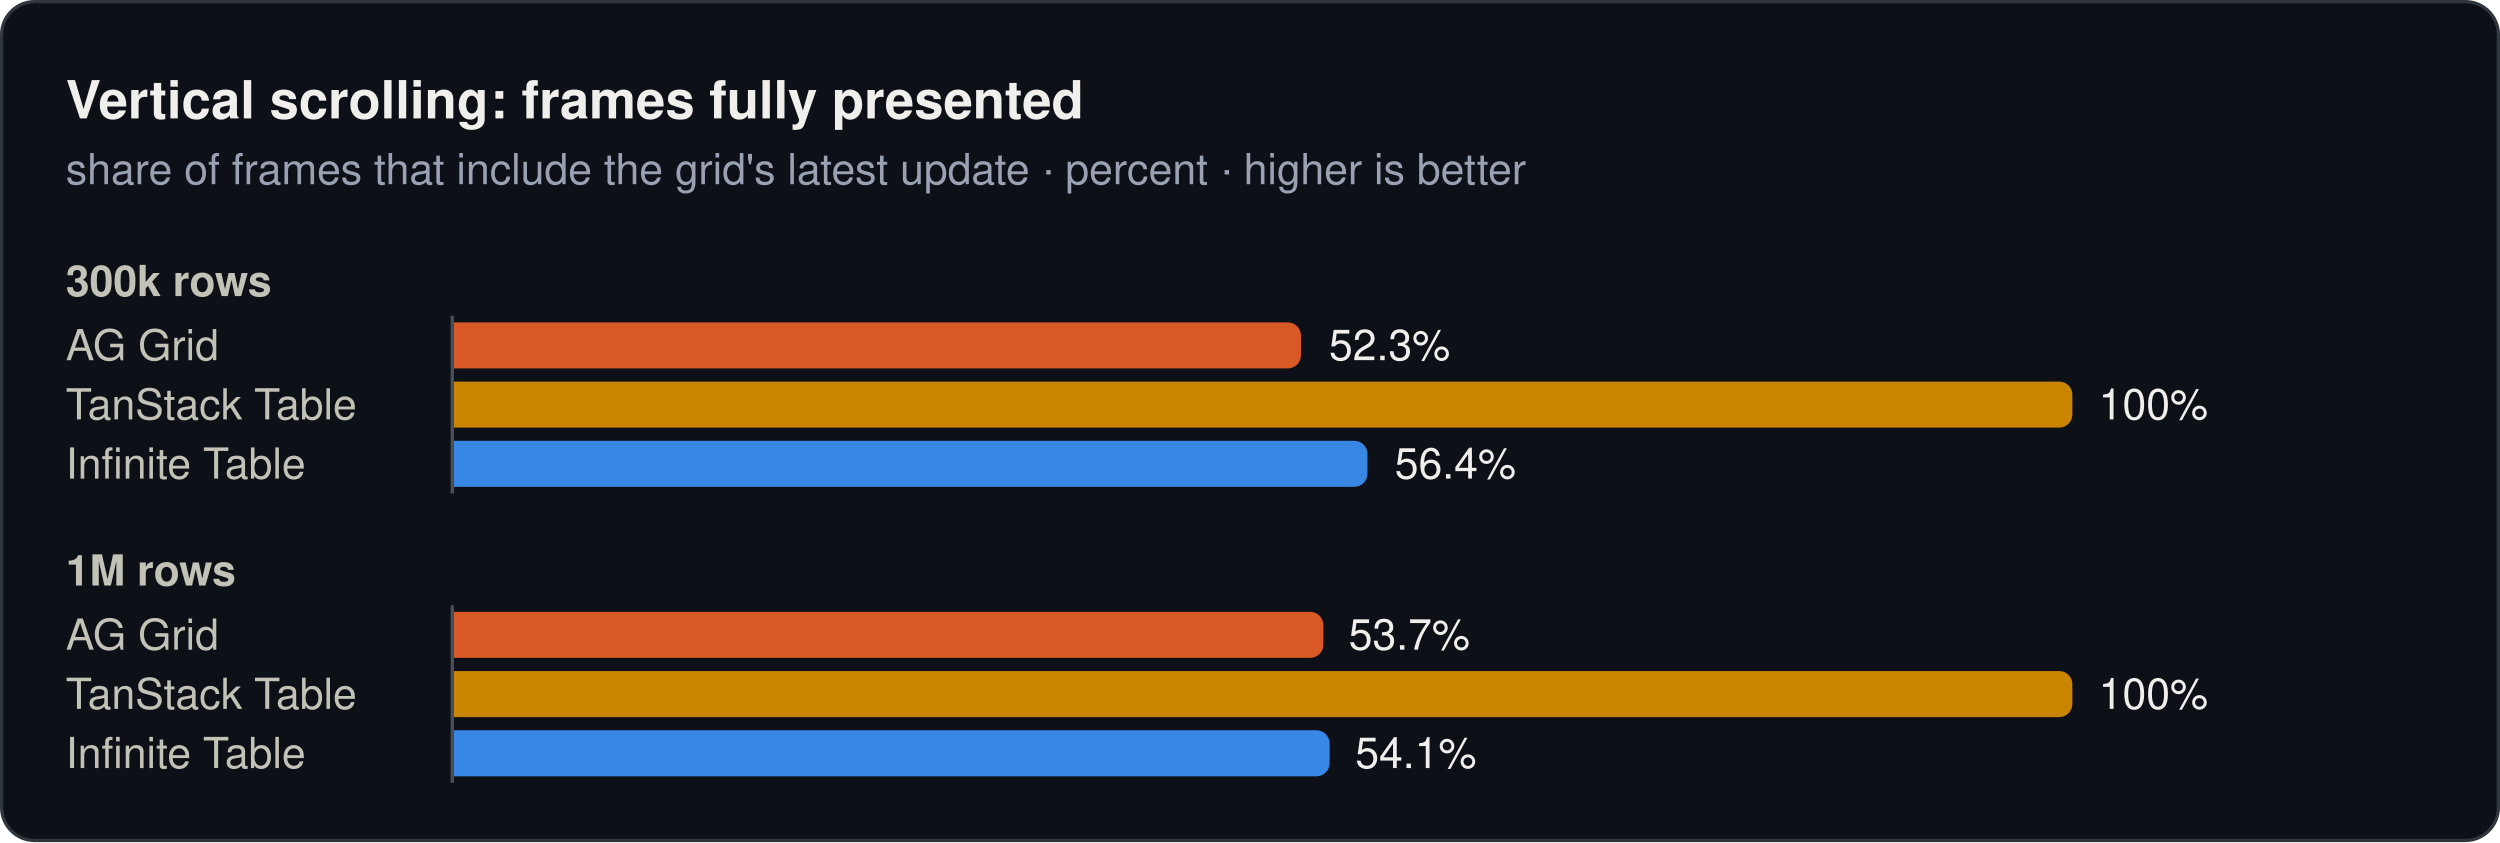
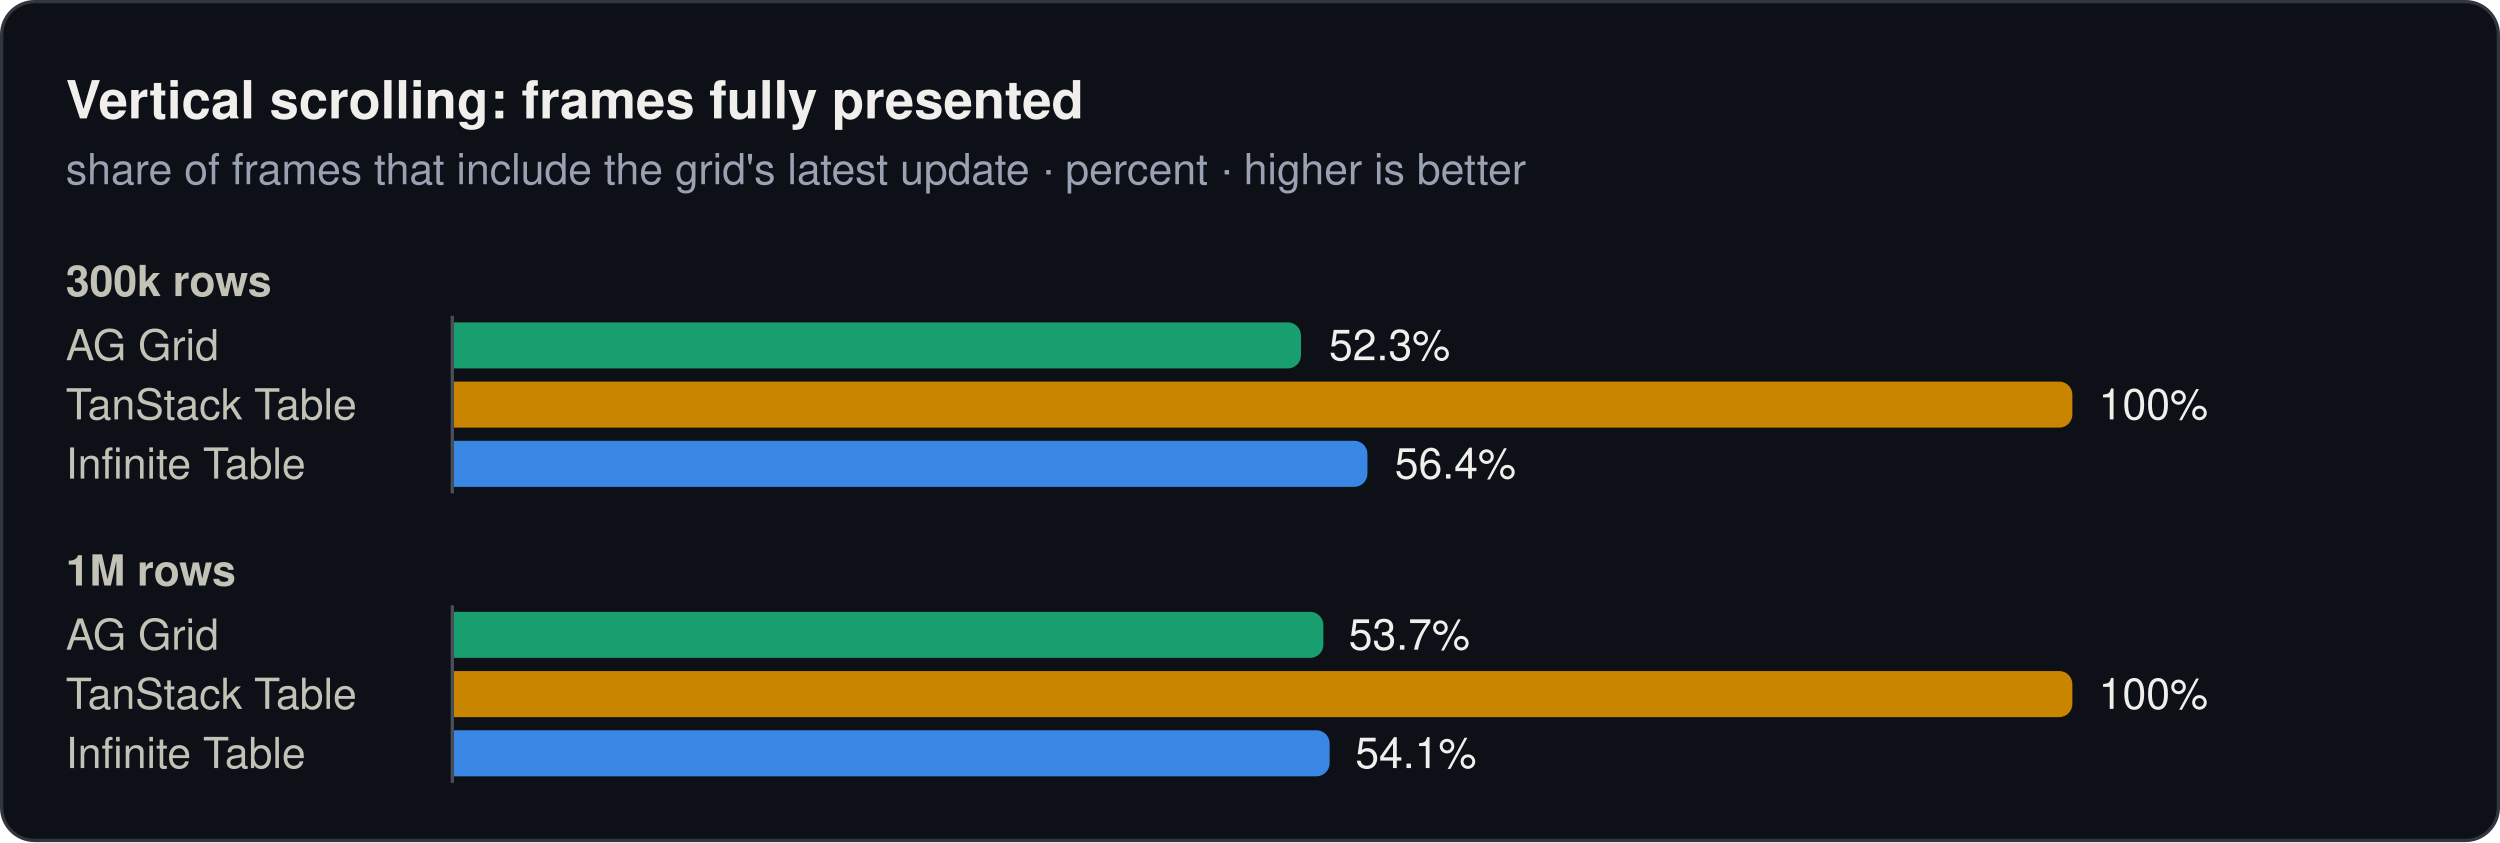
<svg xmlns="http://www.w3.org/2000/svg" width="760" height="256" viewBox="0 0 760 256" role="img">
  <rect x="0.5" y="0.5" width="759" height="255" rx="10" fill="#0d1117" stroke="#30363d" />
  <text x="20" y="36" font-family="system-ui, -apple-system, 'Segoe UI', Helvetica, Arial, sans-serif" font-size="16" font-weight="600" fill="#f0efec">Vertical scrolling: frames fully presented</text>
  <text x="20" y="56" font-family="system-ui, -apple-system, 'Segoe UI', Helvetica, Arial, sans-serif" font-size="13" fill="#99a1b3">share of frames that include the grid's latest update · percent · higher is better</text>
  <text x="20" y="90" font-family="system-ui, -apple-system, 'Segoe UI', Helvetica, Arial, sans-serif" font-size="13" font-weight="600" fill="#c3c2b7">300k rows</text>
  <text x="20" y="109.5" font-family="system-ui, -apple-system, 'Segoe UI', Helvetica, Arial, sans-serif" font-size="13" fill="#c3c2b7">AG Grid</text>
-   <path d="M138,98H391.5a4,4 0 0 1 4,4V108a4,4 0 0 1 -4,4H138Z" fill="#d95926" />
+   <path d="M138,98H391.5a4,4 0 0 1 4,4V108a4,4 0 0 1 -4,4H138Z" fill="#199e70" />
  <text x="404" y="109.5" font-family="system-ui, -apple-system, 'Segoe UI', Helvetica, Arial, sans-serif" font-size="13" fill="#f0efec">52.3%</text>
  <text x="20" y="127.5" font-family="system-ui, -apple-system, 'Segoe UI', Helvetica, Arial, sans-serif" font-size="13" fill="#c3c2b7">TanStack Table</text>
  <path d="M138,116H626a4,4 0 0 1 4,4V126a4,4 0 0 1 -4,4H138Z" fill="#c98500" />
  <text x="638" y="127.5" font-family="system-ui, -apple-system, 'Segoe UI', Helvetica, Arial, sans-serif" font-size="13" fill="#f0efec">100%</text>
  <text x="20" y="145.5" font-family="system-ui, -apple-system, 'Segoe UI', Helvetica, Arial, sans-serif" font-size="13" fill="#c3c2b7">Infinite Table</text>
  <path d="M138,134H411.7a4,4 0 0 1 4,4V144a4,4 0 0 1 -4,4H138Z" fill="#3987e5" />
  <text x="424" y="145.5" font-family="system-ui, -apple-system, 'Segoe UI', Helvetica, Arial, sans-serif" font-size="13" fill="#f0efec">56.4%</text>
  <line x1="137.5" y1="96" x2="137.5" y2="150" stroke="#484f58" stroke-width="1" />
  <text x="20" y="178" font-family="system-ui, -apple-system, 'Segoe UI', Helvetica, Arial, sans-serif" font-size="13" font-weight="600" fill="#c3c2b7">1M rows</text>
  <text x="20" y="197.5" font-family="system-ui, -apple-system, 'Segoe UI', Helvetica, Arial, sans-serif" font-size="13" fill="#c3c2b7">AG Grid</text>
-   <path d="M138,186H398.3a4,4 0 0 1 4,4V196a4,4 0 0 1 -4,4H138Z" fill="#d95926" />
+   <path d="M138,186H398.3a4,4 0 0 1 4,4V196a4,4 0 0 1 -4,4H138Z" fill="#199e70" />
  <text x="410" y="197.5" font-family="system-ui, -apple-system, 'Segoe UI', Helvetica, Arial, sans-serif" font-size="13" fill="#f0efec">53.7%</text>
  <text x="20" y="215.5" font-family="system-ui, -apple-system, 'Segoe UI', Helvetica, Arial, sans-serif" font-size="13" fill="#c3c2b7">TanStack Table</text>
  <path d="M138,204H626a4,4 0 0 1 4,4V214a4,4 0 0 1 -4,4H138Z" fill="#c98500" />
  <text x="638" y="215.5" font-family="system-ui, -apple-system, 'Segoe UI', Helvetica, Arial, sans-serif" font-size="13" fill="#f0efec">100%</text>
  <text x="20" y="233.5" font-family="system-ui, -apple-system, 'Segoe UI', Helvetica, Arial, sans-serif" font-size="13" fill="#c3c2b7">Infinite Table</text>
  <path d="M138,222H400.2a4,4 0 0 1 4,4V232a4,4 0 0 1 -4,4H138Z" fill="#3987e5" />
  <text x="412" y="233.5" font-family="system-ui, -apple-system, 'Segoe UI', Helvetica, Arial, sans-serif" font-size="13" fill="#f0efec">54.1%</text>
  <line x1="137.5" y1="184" x2="137.5" y2="238" stroke="#484f58" stroke-width="1" />
</svg>
